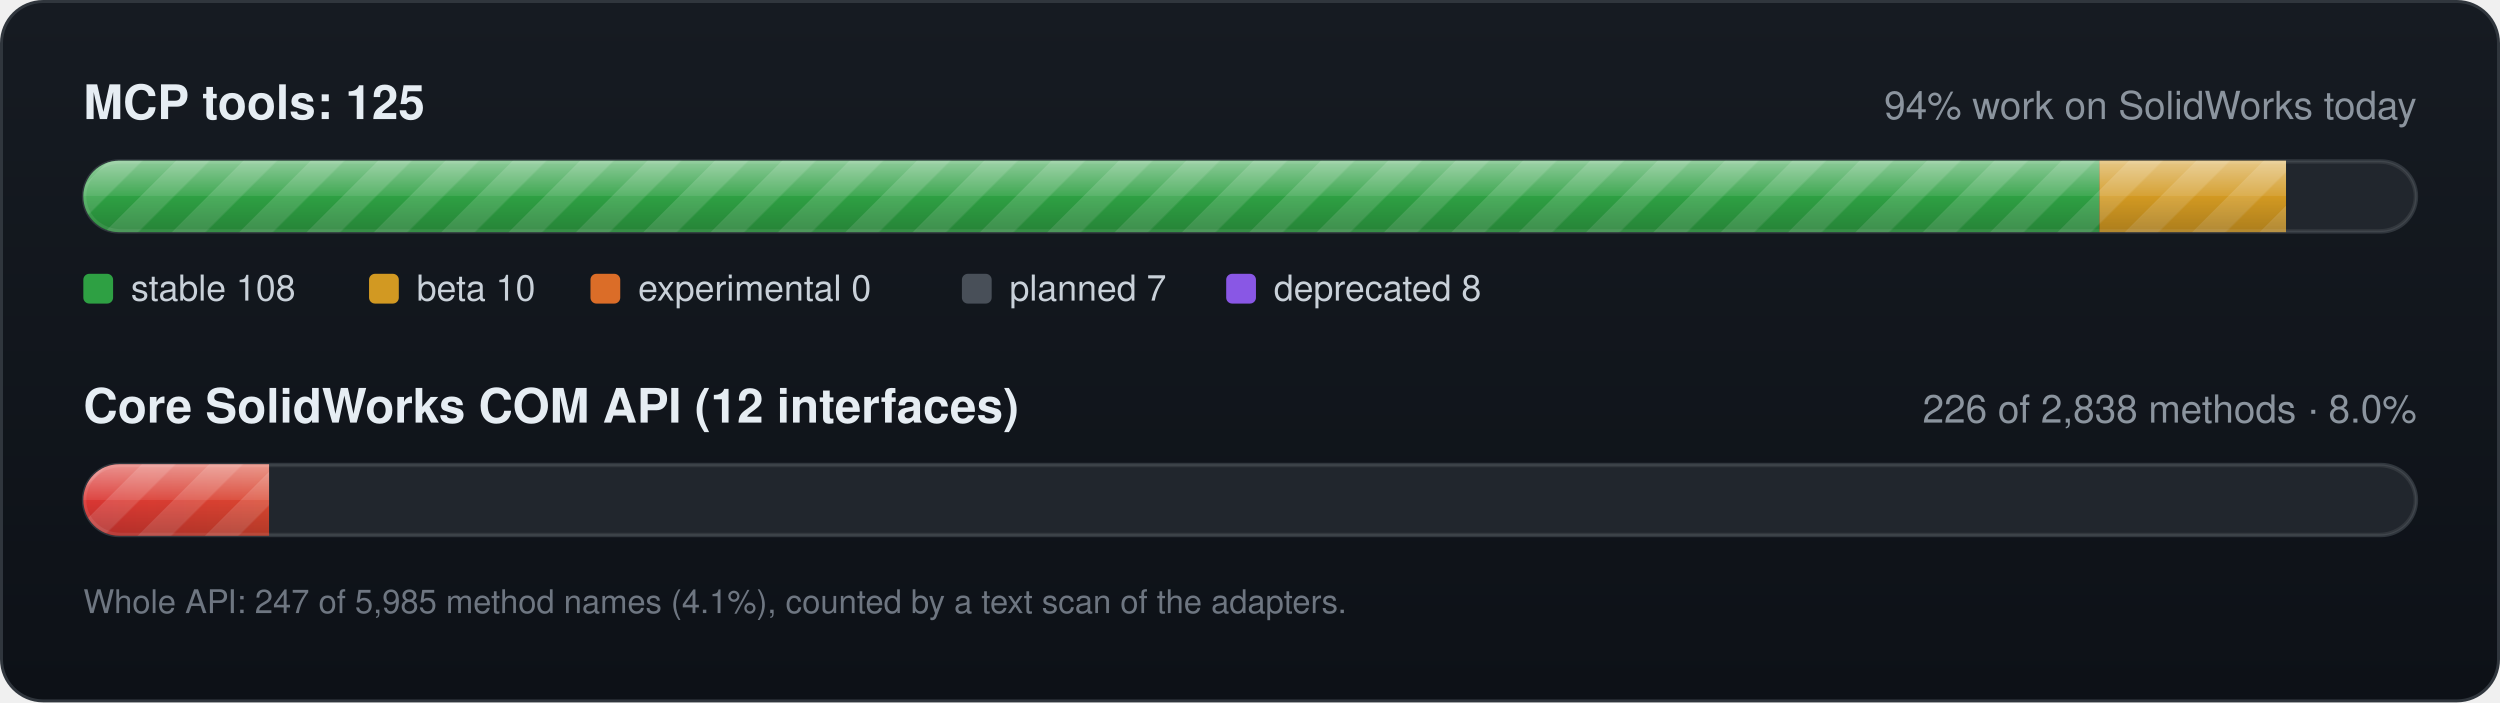
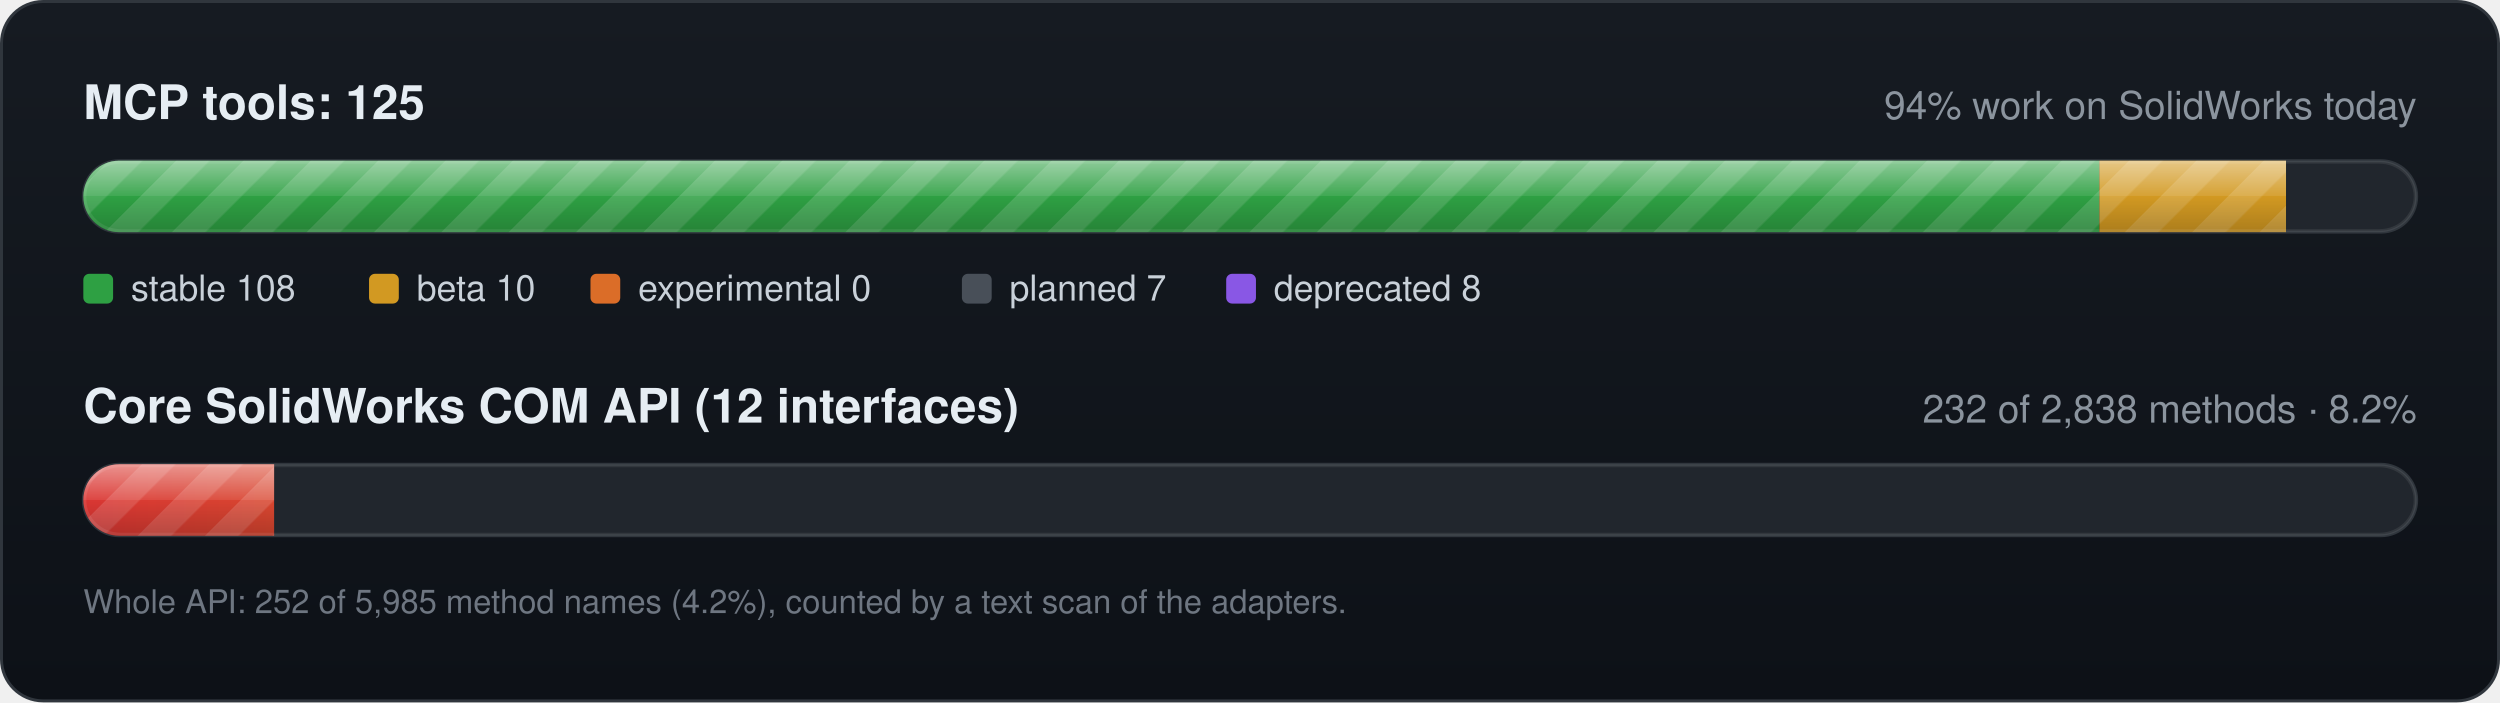
<svg xmlns="http://www.w3.org/2000/svg" width="840" height="236" viewBox="0 0 840 236" role="img" aria-label="Project progress">
  <defs>
    <linearGradient id="panel" x1="0" y1="0" x2="0" y2="1">
      <stop offset="0" stop-color="#161b22" />
      <stop offset="1" stop-color="#0d1117" />
    </linearGradient>
    <linearGradient id="gloss" x1="0" y1="0" x2="0" y2="1">
      <stop offset="0" stop-color="#fff" stop-opacity=".45" />
      <stop offset=".5" stop-color="#fff" stop-opacity=".08" />
      <stop offset=".5" stop-color="#000" stop-opacity="0" />
      <stop offset="1" stop-color="#000" stop-opacity=".18" />
    </linearGradient>
    <linearGradient id="heat" gradientUnits="userSpaceOnUse" x1="28" y1="0" x2="812" y2="0">
      <stop offset="0" stop-color="#da3633" />
      <stop offset=".5" stop-color="#d29922" />
      <stop offset="1" stop-color="#2ea043" />
    </linearGradient>
    <pattern id="stripes" width="16" height="16" patternUnits="userSpaceOnUse" patternTransform="rotate(45)">
      <rect width="8" height="16" fill="#fff" fill-opacity=".14" />
      <animateTransform attributeName="patternTransform" type="translate" additive="sum" from="0 0" to="16 0" dur="1.6s" repeatCount="indefinite" />
    </pattern>
    <clipPath id="track-tools">
      <rect x="28" y="54" width="784" height="24" rx="12.0" />
    </clipPath>
    <clipPath id="track-com">
      <rect x="28" y="156" width="784" height="24" rx="12.0" />
    </clipPath>
  </defs>
  <rect x=".5" y=".5" width="839" height="235" rx="14" fill="url(#panel)" stroke="#30363d" />
  <text x="28" y="40" font-family="-apple-system,'Segoe UI',Helvetica,Arial,sans-serif" font-size="16" fill="#e6edf3" font-weight="600" text-anchor="start">MCP tools: 125</text>
  <text x="812" y="40" font-family="-apple-system,'Segoe UI',Helvetica,Arial,sans-serif" font-size="13" fill="#8b949e" font-weight="400" text-anchor="end">94% work on SolidWorks today</text>
  <rect x="28" y="54" width="784" height="24" rx="12.0" fill="#21262d" stroke="#30363d" />
  <g clip-path="url(#track-tools)">
    <rect x="28.0" y="54" width="677.4" height="24" fill="#2ea043" />
    <rect x="705.4" y="54" width="62.7" height="24" fill="#d29922" />
    <rect x="768.1" y="54" width="0.0" height="24" fill="#db6d28" />
    <rect x="28" y="54" width="740.1" height="24" fill="url(#stripes)" />
    <rect x="28" y="54" width="740.1" height="24" fill="url(#gloss)" />
  </g>
  <rect x="28.5" y="54.5" width="783" height="23" rx="12.0" fill="none" stroke="#fff" stroke-opacity=".08" />
  <rect x="28" y="92" width="10" height="10" rx="2" fill="#2ea043" />
  <text x="44" y="101" font-family="-apple-system,'Segoe UI',Helvetica,Arial,sans-serif" font-size="12" fill="#c9d1d9" font-weight="400" text-anchor="start">stable 108</text>
  <rect x="124" y="92" width="10" height="10" rx="2" fill="#d29922" />
  <text x="140" y="101" font-family="-apple-system,'Segoe UI',Helvetica,Arial,sans-serif" font-size="12" fill="#c9d1d9" font-weight="400" text-anchor="start">beta 10</text>
  <rect x="198.4" y="92" width="10" height="10" rx="2" fill="#db6d28" />
  <text x="214.4" y="101" font-family="-apple-system,'Segoe UI',Helvetica,Arial,sans-serif" font-size="12" fill="#c9d1d9" font-weight="400" text-anchor="start">experimental 0</text>
  <rect x="323.2" y="92" width="10" height="10" rx="2" fill="#484f58" />
  <text x="339.2" y="101" font-family="-apple-system,'Segoe UI',Helvetica,Arial,sans-serif" font-size="12" fill="#c9d1d9" font-weight="400" text-anchor="start">planned 7</text>
  <rect x="412" y="92" width="10" height="10" rx="2" fill="#8957e5" />
  <text x="428" y="101" font-family="-apple-system,'Segoe UI',Helvetica,Arial,sans-serif" font-size="12" fill="#c9d1d9" font-weight="400" text-anchor="start">deprecated 8</text>
  <text x="28" y="142" font-family="-apple-system,'Segoe UI',Helvetica,Arial,sans-serif" font-size="16" fill="#e6edf3" font-weight="600" text-anchor="start">Core SolidWorks COM API (12 interfaces)</text>
-   <text x="812" y="142" font-family="-apple-system,'Segoe UI',Helvetica,Arial,sans-serif" font-size="13" fill="#8b949e" font-weight="400" text-anchor="end">226 of 2,838 methods · 8.0%</text>
+   <text x="812" y="142" font-family="-apple-system,'Segoe UI',Helvetica,Arial,sans-serif" font-size="13" fill="#8b949e" font-weight="400" text-anchor="end">232 of 2,838 methods · 8.2%</text>
  <rect x="28" y="156" width="784" height="24" rx="12.0" fill="#21262d" stroke="#30363d" />
  <g clip-path="url(#track-com)">
-     <rect x="28.0" y="156" width="62.4" height="24" fill="url(#heat)" />
-     <rect x="28" y="156" width="62.4" height="24" fill="url(#stripes)" />
-     <rect x="28" y="156" width="62.4" height="24" fill="url(#gloss)" />
+     <rect x="28.0" y="156" width="64.1" height="24" fill="url(#heat)" />
+     <rect x="28" y="156" width="64.1" height="24" fill="url(#stripes)" />
+     <rect x="28" y="156" width="64.1" height="24" fill="url(#gloss)" />
  </g>
  <rect x="28.5" y="156.5" width="783" height="23" rx="12.0" fill="none" stroke="#fff" stroke-opacity=".08" />
-   <text x="28" y="206" font-family="-apple-system,'Segoe UI',Helvetica,Arial,sans-serif" font-size="11" fill="#6e7681" font-weight="400" text-anchor="start">Whole API: 247 of 5,985 method names (4.1%), counted by a text scan of the adapters.</text>
+   <text x="28" y="206" font-family="-apple-system,'Segoe UI',Helvetica,Arial,sans-serif" font-size="11" fill="#6e7681" font-weight="400" text-anchor="start">Whole API: 252 of 5,985 method names (4.2%), counted by a text scan of the adapters.</text>
</svg>
